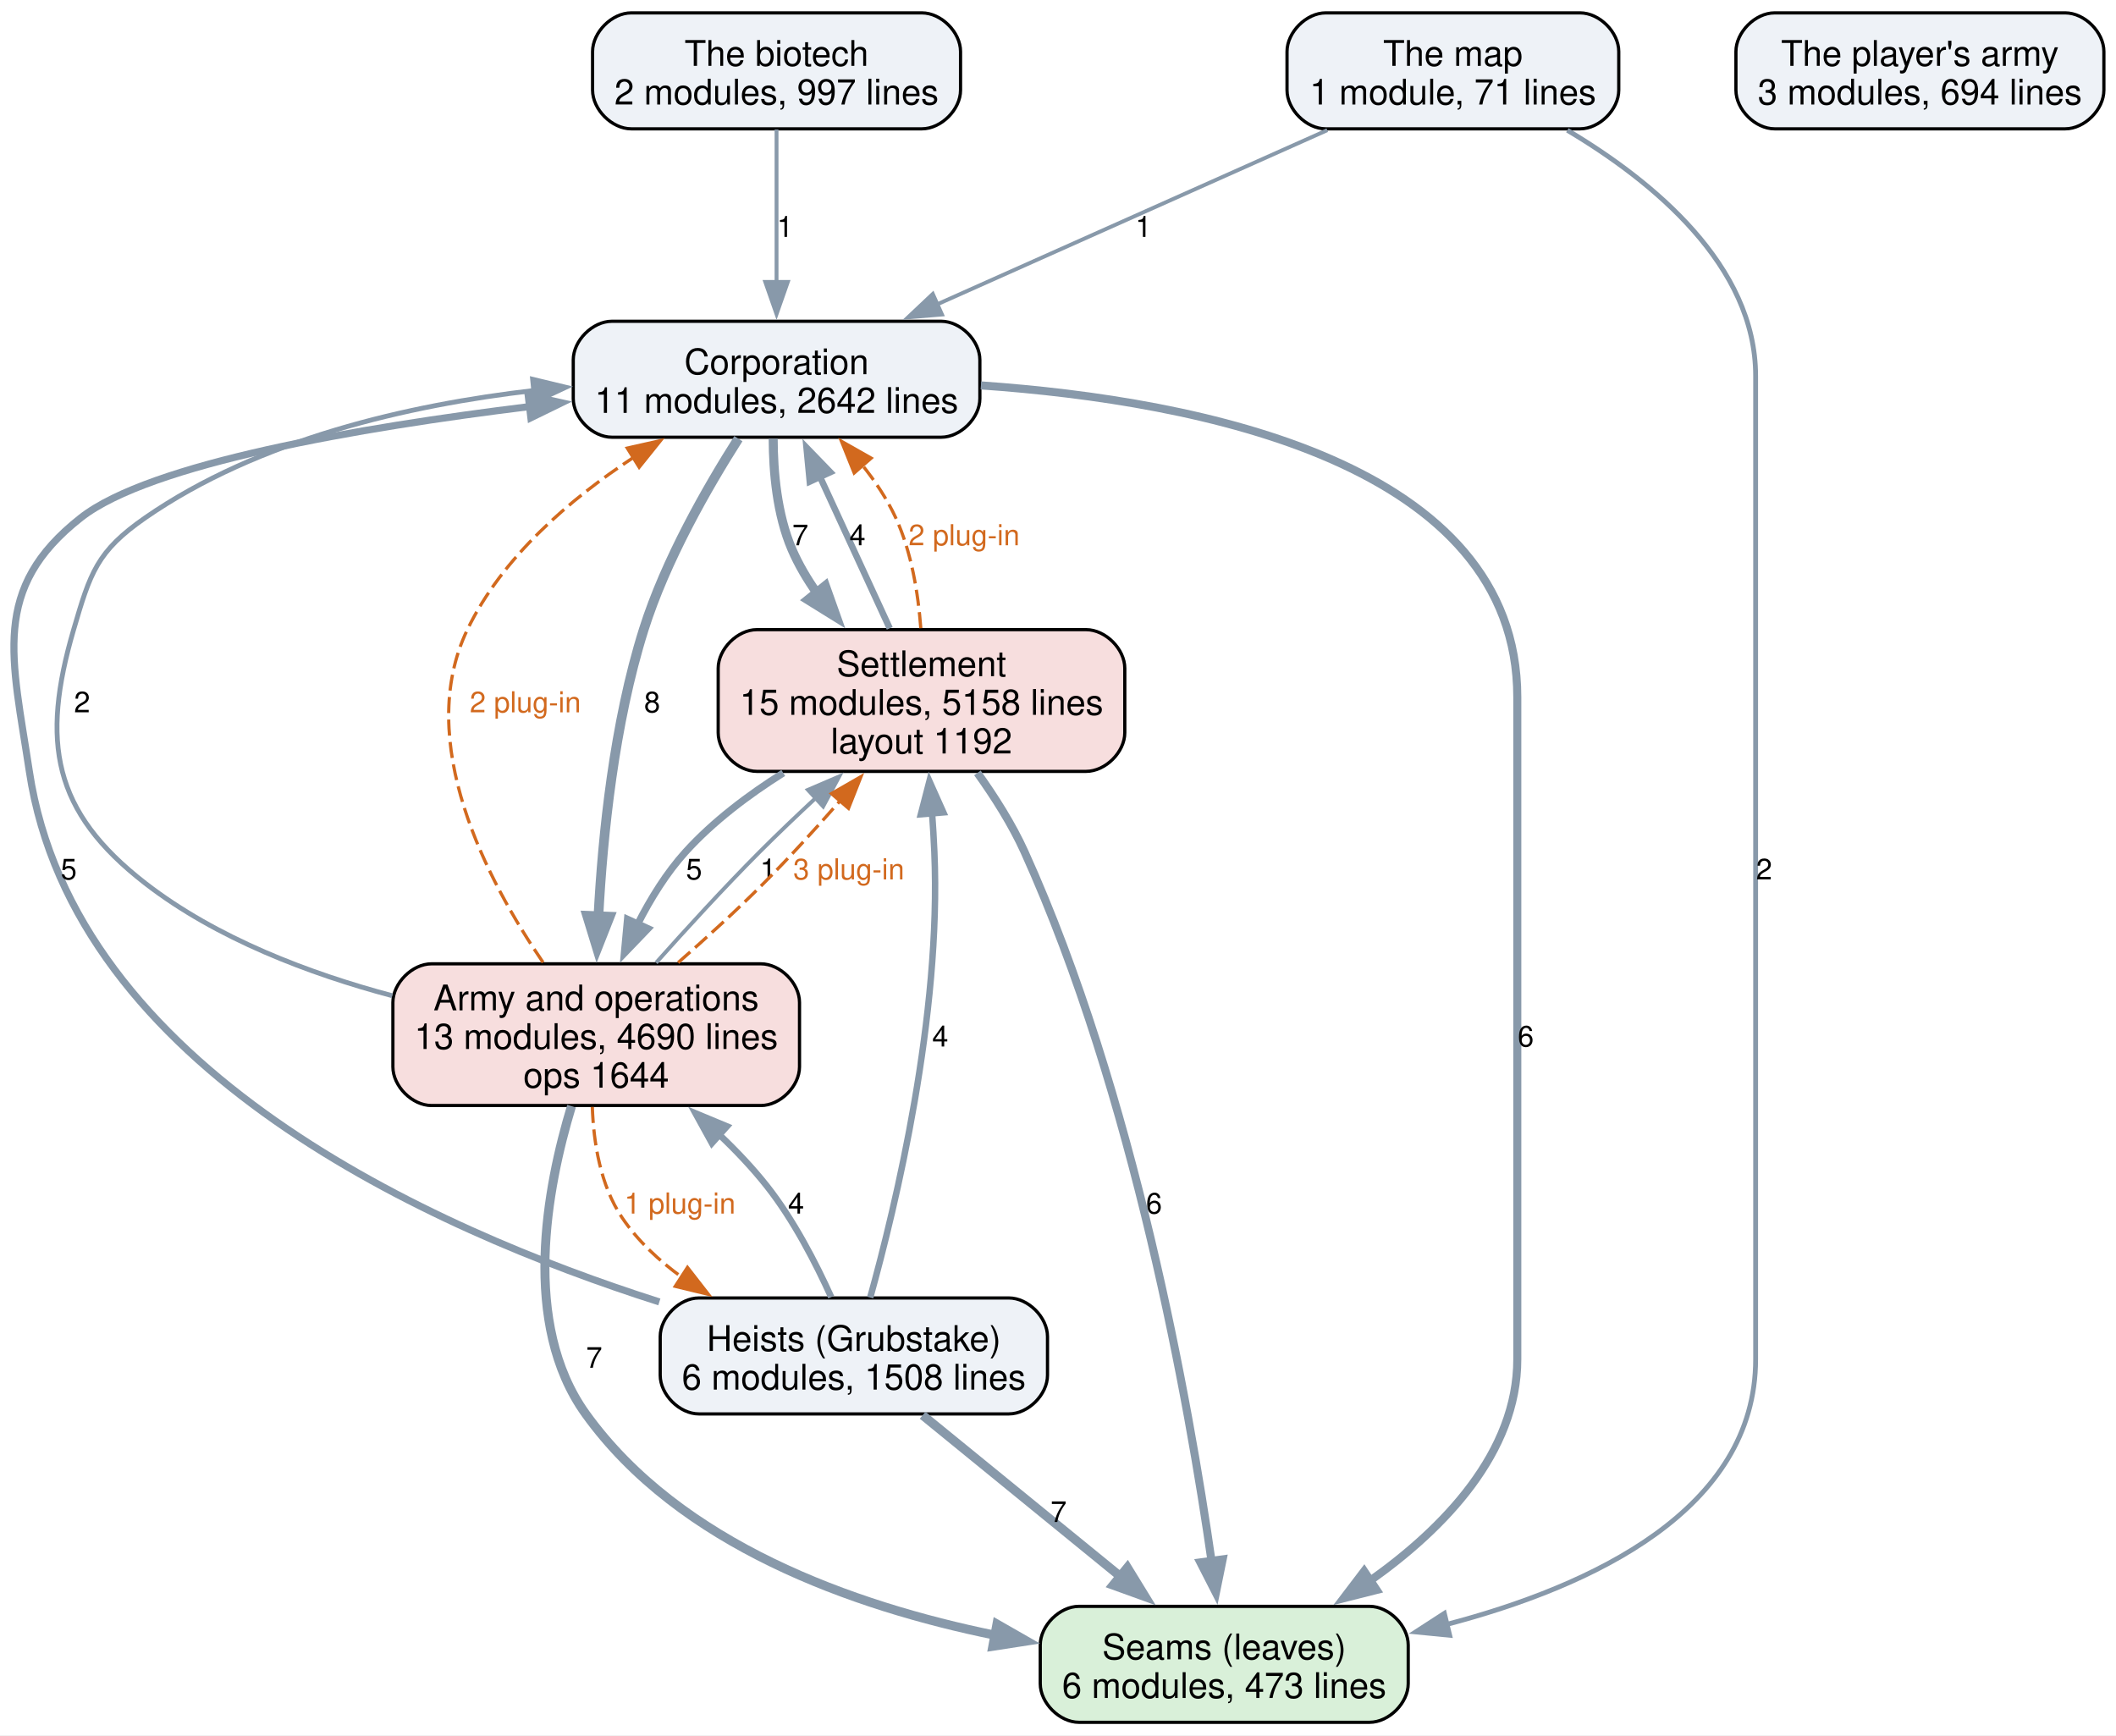
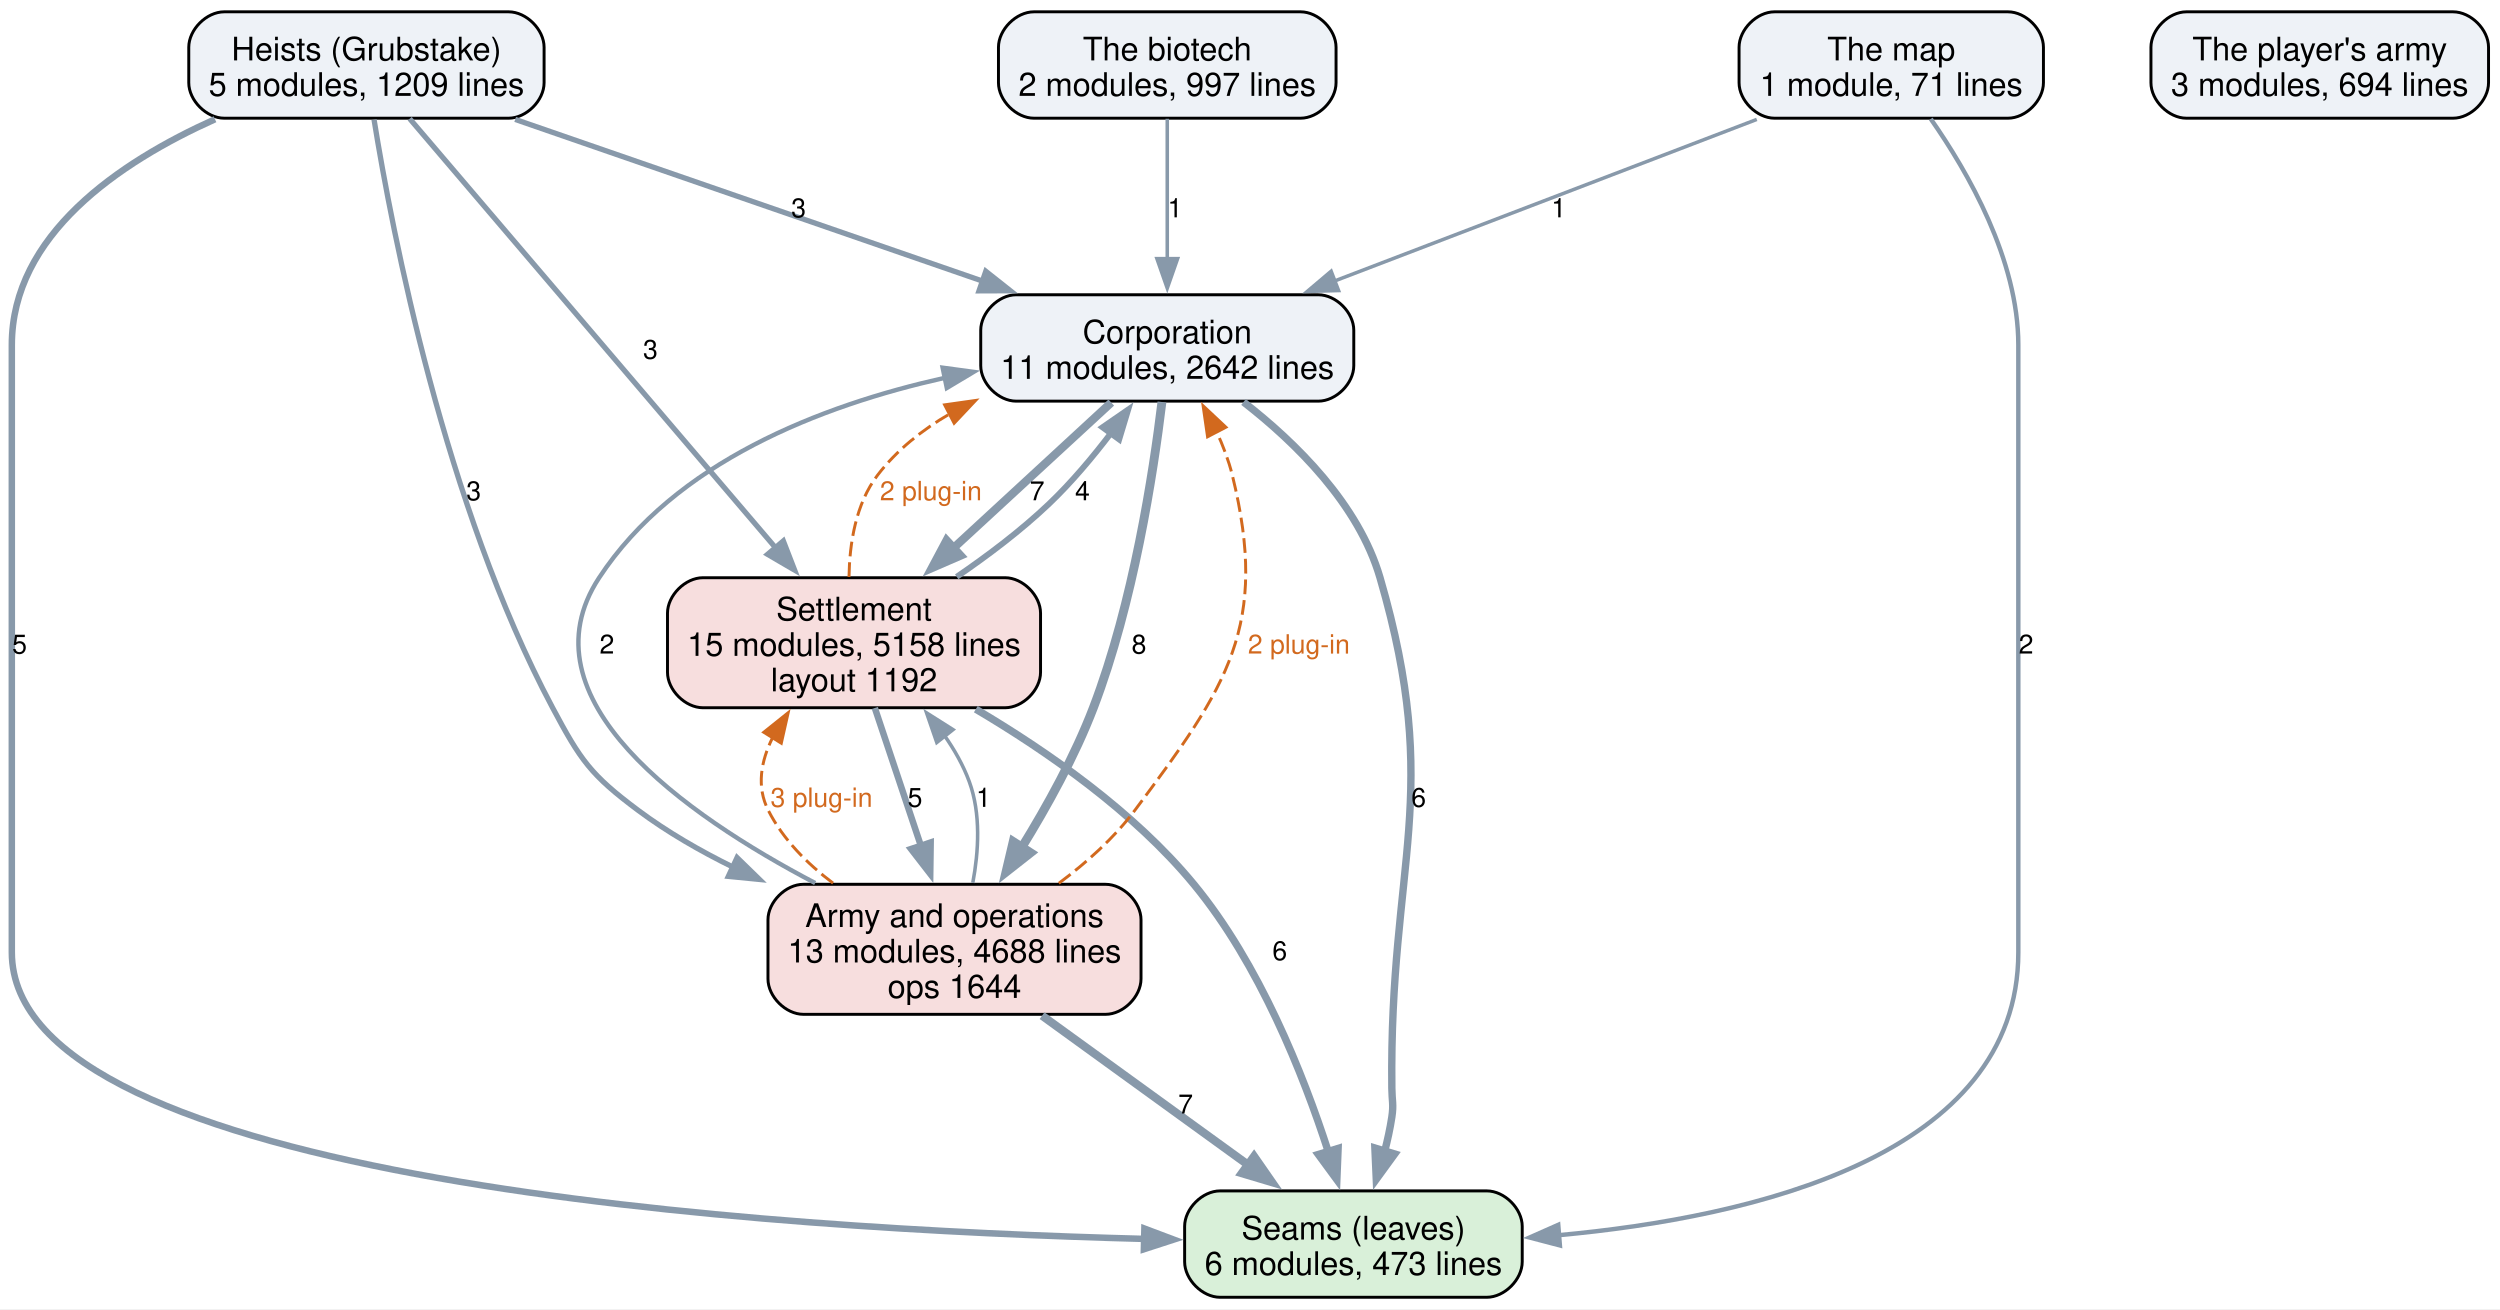
- <svg xmlns="http://www.w3.org/2000/svg" width="657pt" height="539pt" viewBox="0.00 0.00 657.00 539.00">
-   <g id="graph0" class="graph" transform="scale(1 1) rotate(0) translate(4 534.75)">
-     <polygon fill="white" stroke="none" points="-4,4 -4,-534.75 653.24,-534.75 653.24,4 -4,4" />
+ <svg xmlns="http://www.w3.org/2000/svg" width="846pt" height="443pt" viewBox="0.00 0.00 846.00 443.00">
+   <g id="graph0" class="graph" transform="scale(1 1) rotate(0) translate(4 439)">
+     <polygon fill="white" stroke="none" points="-4,4 -4,-439 842.12,-439 842.12,4 -4,4" />
    <g id="node1" class="node">
-       <path fill="#d9f0d9" stroke="black" d="M421.24,-36C421.24,-36 330.99,-36 330.99,-36 324.99,-36 318.99,-30 318.99,-24 318.99,-24 318.99,-12 318.99,-12 318.99,-6 324.99,0 330.99,0 330.99,0 421.24,0 421.24,0 427.24,0 433.24,-6 433.24,-12 433.24,-12 433.24,-24 433.24,-24 433.24,-30 427.24,-36 421.24,-36" />
-       <text xml:space="preserve" text-anchor="middle" x="376.11" y="-19.55" font-family="Helvetica,sans-Serif" font-size="11.00">Seams (leaves)</text>
-       <text xml:space="preserve" text-anchor="middle" x="376.11" y="-7.55" font-family="Helvetica,sans-Serif" font-size="11.00">6 modules, 473 lines</text>
+       <path fill="#d9f0d9" stroke="black" d="M499.12,-36C499.12,-36 408.88,-36 408.88,-36 402.88,-36 396.88,-30 396.88,-24 396.88,-24 396.88,-12 396.88,-12 396.88,-6 402.88,0 408.88,0 408.88,0 499.12,0 499.12,0 505.12,0 511.12,-6 511.12,-12 511.12,-12 511.12,-24 511.12,-24 511.12,-30 505.12,-36 499.12,-36" />
+       <text xml:space="preserve" text-anchor="middle" x="454" y="-19.55" font-family="Helvetica,sans-Serif" font-size="11.00">Seams (leaves)</text>
+       <text xml:space="preserve" text-anchor="middle" x="454" y="-7.55" font-family="Helvetica,sans-Serif" font-size="11.00">6 modules, 473 lines</text>
    </g>
    <g id="node2" class="node">
-       <path fill="#eef2f7" stroke="black" d="M288.24,-435C288.24,-435 185.99,-435 185.99,-435 179.99,-435 173.99,-429 173.99,-423 173.99,-423 173.99,-411 173.99,-411 173.99,-405 179.99,-399 185.99,-399 185.99,-399 288.24,-399 288.24,-399 294.24,-399 300.24,-405 300.24,-411 300.24,-411 300.24,-423 300.24,-423 300.24,-429 294.24,-435 288.24,-435" />
-       <text xml:space="preserve" text-anchor="middle" x="237.11" y="-418.55" font-family="Helvetica,sans-Serif" font-size="11.00">Corporation</text>
-       <text xml:space="preserve" text-anchor="middle" x="237.11" y="-406.55" font-family="Helvetica,sans-Serif" font-size="11.00">11 modules, 2642 lines</text>
+       <path fill="#eef2f7" stroke="black" d="M442.12,-339.25C442.12,-339.25 339.88,-339.25 339.88,-339.25 333.88,-339.25 327.88,-333.25 327.88,-327.25 327.88,-327.25 327.88,-315.25 327.88,-315.25 327.88,-309.25 333.88,-303.25 339.88,-303.25 339.88,-303.25 442.12,-303.25 442.12,-303.25 448.12,-303.25 454.12,-309.25 454.12,-315.25 454.12,-315.25 454.12,-327.25 454.12,-327.25 454.12,-333.25 448.12,-339.25 442.12,-339.25" />
+       <text xml:space="preserve" text-anchor="middle" x="391" y="-322.8" font-family="Helvetica,sans-Serif" font-size="11.00">Corporation</text>
+       <text xml:space="preserve" text-anchor="middle" x="391" y="-310.8" font-family="Helvetica,sans-Serif" font-size="11.00">11 modules, 2642 lines</text>
    </g>
    <g id="edge5" class="edge">
-       <path fill="none" stroke="#8899aa" stroke-width="2.5" d="M300.57,-415.09C368.65,-410.34 467.11,-390.92 467.11,-318.25 467.11,-318.25 467.11,-318.25 467.11,-112.75 467.11,-83.64 444.25,-60.16 421.44,-43.98" />
-       <polygon fill="#8899aa" stroke="#8899aa" stroke-width="2.5" points="423.43,-41.09 413.15,-38.5 419.56,-46.93 423.43,-41.09" />
-       <text xml:space="preserve" text-anchor="middle" x="469.74" y="-209.82" font-family="Helvetica,sans-Serif" font-size="9.00">6</text>
+       <path fill="none" stroke="#8899aa" stroke-width="2.5" d="M416.8,-302.96C434.39,-289.3 455.75,-268.41 463,-243.5 484.47,-169.76 466.11,-147.54 467,-70.75 467.05,-66.42 467.65,-65.28 467,-61 466.41,-57.11 465.53,-53.08 464.5,-49.13" />
+       <polygon fill="#8899aa" stroke="#8899aa" stroke-width="2.5" points="467.97,-48.49 461.73,-39.92 461.26,-50.51 467.97,-48.49" />
+       <text xml:space="preserve" text-anchor="middle" x="476.07" y="-165.95" font-family="Helvetica,sans-Serif" font-size="9.00">6</text>
    </g>
    <g id="node3" class="node">
-       <path fill="#f7dede" stroke="black" d="M333.24,-339.25C333.24,-339.25 230.99,-339.25 230.99,-339.25 224.99,-339.25 218.99,-333.25 218.99,-327.25 218.99,-327.25 218.99,-307.25 218.99,-307.25 218.99,-301.25 224.99,-295.25 230.99,-295.25 230.99,-295.25 333.24,-295.25 333.24,-295.25 339.24,-295.25 345.24,-301.25 345.24,-307.25 345.24,-307.25 345.24,-327.25 345.24,-327.25 345.24,-333.25 339.24,-339.25 333.24,-339.25" />
-       <text xml:space="preserve" text-anchor="middle" x="282.11" y="-324.8" font-family="Helvetica,sans-Serif" font-size="11.00">Settlement</text>
-       <text xml:space="preserve" text-anchor="middle" x="282.11" y="-312.8" font-family="Helvetica,sans-Serif" font-size="11.00">15 modules, 5158 lines</text>
-       <text xml:space="preserve" text-anchor="middle" x="282.11" y="-300.8" font-family="Helvetica,sans-Serif" font-size="11.00">layout 1192</text>
+       <path fill="#f7dede" stroke="black" d="M336.12,-243.5C336.12,-243.5 233.88,-243.5 233.88,-243.5 227.88,-243.5 221.88,-237.5 221.88,-231.5 221.88,-231.5 221.88,-211.5 221.88,-211.5 221.88,-205.5 227.88,-199.5 233.88,-199.5 233.88,-199.5 336.12,-199.5 336.12,-199.5 342.12,-199.5 348.12,-205.5 348.12,-211.5 348.12,-211.5 348.12,-231.5 348.12,-231.5 348.12,-237.5 342.12,-243.5 336.12,-243.5" />
+       <text xml:space="preserve" text-anchor="middle" x="285" y="-229.05" font-family="Helvetica,sans-Serif" font-size="11.00">Settlement</text>
+       <text xml:space="preserve" text-anchor="middle" x="285" y="-217.05" font-family="Helvetica,sans-Serif" font-size="11.00">15 modules, 5158 lines</text>
+       <text xml:space="preserve" text-anchor="middle" x="285" y="-205.05" font-family="Helvetica,sans-Serif" font-size="11.00">layout 1192</text>
    </g>
    <g id="edge6" class="edge">
-       <path fill="none" stroke="#8899aa" stroke-width="2.8" d="M236.07,-398.57C236.09,-388.21 237.24,-375.03 241.86,-364.25 243.91,-359.48 246.64,-354.86 249.72,-350.5" />
-       <polygon fill="#8899aa" stroke="#8899aa" stroke-width="2.8" points="252.25,-352.93 255.8,-342.95 246.8,-348.54 252.25,-352.93" />
-       <text xml:space="preserve" text-anchor="middle" x="244.49" y="-365.45" font-family="Helvetica,sans-Serif" font-size="9.00">7</text>
+       <path fill="none" stroke="#8899aa" stroke-width="2.8" d="M372.05,-302.77C357.25,-289.13 336.32,-269.83 318.69,-253.57" />
+       <polygon fill="#8899aa" stroke="#8899aa" stroke-width="2.8" points="321.06,-251 311.34,-246.79 316.32,-256.14 321.06,-251" />
+       <text xml:space="preserve" text-anchor="middle" x="346.97" y="-269.7" font-family="Helvetica,sans-Serif" font-size="9.00">7</text>
    </g>
    <g id="node4" class="node">
-       <path fill="#f7dede" stroke="black" d="M232.24,-235.5C232.24,-235.5 129.99,-235.5 129.99,-235.5 123.99,-235.5 117.99,-229.5 117.99,-223.5 117.99,-223.5 117.99,-203.5 117.99,-203.5 117.99,-197.5 123.99,-191.5 129.99,-191.5 129.99,-191.5 232.24,-191.5 232.24,-191.5 238.24,-191.5 244.24,-197.5 244.24,-203.5 244.24,-203.5 244.24,-223.5 244.24,-223.5 244.24,-229.5 238.24,-235.5 232.24,-235.5" />
-       <text xml:space="preserve" text-anchor="middle" x="181.11" y="-221.05" font-family="Helvetica,sans-Serif" font-size="11.00">Army and operations</text>
-       <text xml:space="preserve" text-anchor="middle" x="181.11" y="-209.05" font-family="Helvetica,sans-Serif" font-size="11.00">13 modules, 4690 lines</text>
-       <text xml:space="preserve" text-anchor="middle" x="181.11" y="-197.05" font-family="Helvetica,sans-Serif" font-size="11.00">ops 1644</text>
+       <path fill="#f7dede" stroke="black" d="M370.12,-139.75C370.12,-139.75 267.88,-139.75 267.88,-139.75 261.88,-139.75 255.88,-133.75 255.88,-127.75 255.88,-127.75 255.88,-107.75 255.88,-107.75 255.88,-101.75 261.88,-95.75 267.88,-95.75 267.88,-95.75 370.12,-95.75 370.12,-95.75 376.12,-95.75 382.12,-101.75 382.12,-107.75 382.12,-107.75 382.12,-127.75 382.12,-127.75 382.12,-133.75 376.12,-139.75 370.12,-139.75" />
+       <text xml:space="preserve" text-anchor="middle" x="319" y="-125.3" font-family="Helvetica,sans-Serif" font-size="11.00">Army and operations</text>
+       <text xml:space="preserve" text-anchor="middle" x="319" y="-113.3" font-family="Helvetica,sans-Serif" font-size="11.00">13 modules, 4688 lines</text>
+       <text xml:space="preserve" text-anchor="middle" x="319" y="-101.3" font-family="Helvetica,sans-Serif" font-size="11.00">ops 1644</text>
    </g>
    <g id="edge4" class="edge">
-       <path fill="none" stroke="#8899aa" stroke-width="3" d="M225.26,-398.55C215.68,-383.52 202.69,-360.89 195.86,-339.25 186.69,-310.14 183.13,-275.57 181.8,-250.22" />
-       <polygon fill="#8899aa" stroke="#8899aa" stroke-width="3" points="185.3,-250.14 181.41,-240.29 178.31,-250.42 185.3,-250.14" />
-       <text xml:space="preserve" text-anchor="middle" x="198.49" y="-313.57" font-family="Helvetica,sans-Serif" font-size="9.00">8</text>
+       <path fill="none" stroke="#8899aa" stroke-width="3" d="M389.2,-302.96C386.31,-279.06 379.55,-234.89 366,-199.5 359.74,-183.15 350.4,-166.23 341.69,-152.12" />
+       <polygon fill="#8899aa" stroke="#8899aa" stroke-width="3" points="344.76,-150.43 336.43,-143.89 338.87,-154.2 344.76,-150.43" />
+       <text xml:space="preserve" text-anchor="middle" x="381.44" y="-217.82" font-family="Helvetica,sans-Serif" font-size="9.00">8</text>
    </g>
    <g id="edge13" class="edge">
-       <path fill="none" stroke="#8899aa" stroke-width="2.5" d="M299.48,-294.78C304.8,-287.35 310.26,-278.76 314.11,-270.25 348.1,-195.13 365.22,-98.6 372.19,-49.95" />
-       <polygon fill="#8899aa" stroke="#8899aa" stroke-width="2.5" points="375.63,-50.6 373.52,-40.22 368.7,-49.65 375.63,-50.6" />
-       <text xml:space="preserve" text-anchor="middle" x="354.31" y="-157.95" font-family="Helvetica,sans-Serif" font-size="9.00">6</text>
+       <path fill="none" stroke="#8899aa" stroke-width="2.5" d="M326.21,-199.02C350.26,-184.82 379.75,-164.31 400,-139.75 422.19,-112.84 437.06,-75.36 445.48,-49.32" />
+       <polygon fill="#8899aa" stroke="#8899aa" stroke-width="2.5" points="448.82,-50.38 448.39,-39.79 442.12,-48.33 448.82,-50.38" />
+       <text xml:space="preserve" text-anchor="middle" x="429.07" y="-114.08" font-family="Helvetica,sans-Serif" font-size="9.00">6</text>
    </g>
    <g id="edge12" class="edge">
-       <path fill="none" stroke="#8899aa" stroke-width="2" d="M272.25,-339.67C265.84,-353.6 257.4,-371.93 250.4,-387.14" />
-       <polygon fill="#8899aa" stroke="#8899aa" stroke-width="2" points="247.43,-385.23 246.42,-395.77 253.79,-388.15 247.43,-385.23" />
-       <text xml:space="preserve" text-anchor="middle" x="262.24" y="-365.45" font-family="Helvetica,sans-Serif" font-size="9.00">4</text>
+       <path fill="none" stroke="#8899aa" stroke-width="2" d="M319.75,-243.81C330.31,-251.03 341.59,-259.54 351,-268.5 358.55,-275.69 365.83,-284.37 372.06,-292.56" />
+       <polygon fill="#8899aa" stroke="#8899aa" stroke-width="2" points="369.07,-294.4 377.79,-300.42 374.73,-290.28 369.07,-294.4" />
+       <text xml:space="preserve" text-anchor="middle" x="362.3" y="-269.7" font-family="Helvetica,sans-Serif" font-size="9.00">4</text>
    </g>
-     <g id="edge20" class="edge">
-       <path fill="none" stroke="#d2691e" stroke-dasharray="5,2" d="M281.9,-339.71C281.09,-350.43 279.03,-363.35 274.11,-374 271.47,-379.74 267.78,-385.27 263.75,-390.33" />
-       <polygon fill="#d2691e" stroke="#d2691e" points="261.22,-387.9 257.27,-397.73 266.49,-392.51 261.22,-387.9" />
-       <text xml:space="preserve" text-anchor="middle" x="295.36" y="-365.45" font-family="Helvetica,sans-Serif" font-size="9.00" fill="#d2691e">2 plug-in</text>
+     <g id="edge19" class="edge">
+       <path fill="none" stroke="#d2691e" stroke-dasharray="5,2" d="M283.3,-243.74C283.48,-255.03 285.56,-268.55 293,-278.25 299.52,-286.75 308.1,-293.56 317.48,-299" />
+       <polygon fill="#d2691e" stroke="#d2691e" points="315.66,-302 326.15,-303.49 318.88,-295.78 315.66,-302" />
+       <text xml:space="preserve" text-anchor="middle" x="311" y="-269.7" font-family="Helvetica,sans-Serif" font-size="9.00" fill="#d2691e">2 plug-in</text>
    </g>
    <g id="edge11" class="edge">
-       <path fill="none" stroke="#8899aa" stroke-width="2.2" d="M239.2,-294.76C228.39,-287.96 217.43,-279.71 208.86,-270.25 202.96,-263.73 198,-255.72 193.99,-247.83" />
-       <polygon fill="#8899aa" stroke="#8899aa" stroke-width="2.2" points="197.19,-246.42 189.85,-238.78 190.83,-249.33 197.19,-246.42" />
-       <text xml:space="preserve" text-anchor="middle" x="211.49" y="-261.7" font-family="Helvetica,sans-Serif" font-size="9.00">5</text>
+       <path fill="none" stroke="#8899aa" stroke-width="2.2" d="M292.04,-199.42C296.57,-185.87 302.56,-167.96 307.74,-152.46" />
+       <polygon fill="#8899aa" stroke="#8899aa" stroke-width="2.2" points="310.94,-153.91 310.79,-143.31 304.3,-151.69 310.94,-153.91" />
+       <text xml:space="preserve" text-anchor="middle" x="305.64" y="-165.95" font-family="Helvetica,sans-Serif" font-size="9.00">5</text>
    </g>
    <g id="edge2" class="edge">
-       <path fill="none" stroke="#8899aa" stroke-width="2.8" d="M173.45,-191.3C165.78,-166.04 157.74,-123.74 177.86,-95.75 207.02,-55.19 260.76,-36.06 304.95,-27.04" />
-       <polygon fill="#8899aa" stroke="#8899aa" stroke-width="2.8" points="305.55,-30.49 314.75,-25.23 304.27,-23.61 305.55,-30.49" />
-       <text xml:space="preserve" text-anchor="middle" x="180.49" y="-110.08" font-family="Helvetica,sans-Serif" font-size="9.00">7</text>
+       <path fill="none" stroke="#8899aa" stroke-width="2.8" d="M348.63,-95.3C369.19,-80.41 396.69,-60.5 418.44,-44.75" />
+       <polygon fill="#8899aa" stroke="#8899aa" stroke-width="2.8" points="420.37,-47.67 426.41,-38.97 416.26,-42 420.37,-47.67" />
+       <text xml:space="preserve" text-anchor="middle" x="397.21" y="-62.2" font-family="Helvetica,sans-Serif" font-size="9.00">7</text>
    </g>
    <g id="edge1" class="edge">
-       <path fill="none" stroke="#8899aa" stroke-width="1.5" d="M117.8,-225.59C92.07,-232.44 63.26,-243.34 41.11,-260.5 12.37,-282.78 8.65,-304.34 18.86,-339.25 24.02,-356.85 26.04,-363.55 41.11,-374 76.29,-398.38 122.9,-409.03 161.84,-413.52" />
-       <polygon fill="#8899aa" stroke="#8899aa" stroke-width="1.5" points="161.37,-416.99 171.67,-414.51 162.07,-410.02 161.37,-416.99" />
-       <text xml:space="preserve" text-anchor="middle" x="21.49" y="-313.57" font-family="Helvetica,sans-Serif" font-size="9.00">2</text>
+       <path fill="none" stroke="#8899aa" stroke-width="1.5" d="M271.86,-140.17C227.6,-163.39 171.92,-202.64 198.75,-243.5 224.39,-282.54 273.55,-301.73 315.74,-311.15" />
+       <polygon fill="#8899aa" stroke="#8899aa" stroke-width="1.5" points="314.99,-314.57 325.49,-313.15 316.4,-307.71 314.99,-314.57" />
+       <text xml:space="preserve" text-anchor="middle" x="201.38" y="-217.82" font-family="Helvetica,sans-Serif" font-size="9.00">2</text>
    </g>
    <g id="edge17" class="edge">
-       <path fill="none" stroke="#d2691e" stroke-dasharray="5,2" d="M164.62,-235.93C147.22,-261.34 124.46,-304.61 141.11,-339.25 151.95,-361.79 172.99,-379.78 192.61,-392.66" />
-       <polygon fill="#d2691e" stroke="#d2691e" points="190.76,-395.63 201.09,-397.94 194.46,-389.68 190.76,-395.63" />
-       <text xml:space="preserve" text-anchor="middle" x="159.11" y="-313.57" font-family="Helvetica,sans-Serif" font-size="9.00" fill="#d2691e">2 plug-in</text>
+       <path fill="none" stroke="#d2691e" stroke-dasharray="5,2" d="M354.31,-140.1C363.63,-147.04 373.02,-155.4 380,-164.75 411.43,-206.85 425.55,-227.24 413,-278.25 411.77,-283.24 409.83,-288.3 407.61,-293.09" />
+       <polygon fill="#d2691e" stroke="#d2691e" points="404.64,-291.2 403.13,-301.68 410.85,-294.43 404.64,-291.2" />
+       <text xml:space="preserve" text-anchor="middle" x="435.53" y="-217.82" font-family="Helvetica,sans-Serif" font-size="9.00" fill="#d2691e">2 plug-in</text>
    </g>
    <g id="edge3" class="edge">
-       <path fill="none" stroke="#8899aa" stroke-width="1.2" d="M199.71,-235.83C209.13,-246.4 220.87,-259.22 231.86,-270.25 237.42,-275.82 243.48,-281.6 249.41,-287.11" />
-       <polygon fill="#8899aa" stroke="#8899aa" stroke-width="1.2" points="246.85,-289.51 256.59,-293.69 251.58,-284.36 246.85,-289.51" />
-       <text xml:space="preserve" text-anchor="middle" x="234.49" y="-261.7" font-family="Helvetica,sans-Serif" font-size="9.00">1</text>
+       <path fill="none" stroke="#8899aa" stroke-width="1.2" d="M325.19,-140.23C327.18,-150.83 327.98,-163.64 324,-174.5 321.98,-180.01 318.97,-185.31 315.51,-190.24" />
+       <polygon fill="#8899aa" stroke="#8899aa" stroke-width="1.2" points="313.01,-187.75 309.55,-197.76 318.5,-192.09 313.01,-187.75" />
+       <text xml:space="preserve" text-anchor="middle" x="328.81" y="-165.95" font-family="Helvetica,sans-Serif" font-size="9.00">1</text>
    </g>
-     <g id="edge19" class="edge">
-       <path fill="none" stroke="#d2691e" stroke-dasharray="5,2" d="M206.56,-235.88C215.2,-243.43 224.77,-252.13 233.11,-260.5 241.15,-268.56 249.47,-277.69 256.93,-286.2" />
-       <polygon fill="#d2691e" stroke="#d2691e" points="254.16,-288.35 263.34,-293.63 259.45,-283.77 254.16,-288.35" />
-       <text xml:space="preserve" text-anchor="middle" x="259.55" y="-261.7" font-family="Helvetica,sans-Serif" font-size="9.00" fill="#d2691e">3 plug-in</text>
+     <g id="edge18" class="edge">
+       <path fill="none" stroke="#d2691e" stroke-dasharray="5,2" d="M277.9,-140.14C269.1,-146.77 260.97,-154.97 256,-164.75 251.93,-172.75 253.48,-181.37 257.44,-189.38" />
+       <polygon fill="#d2691e" stroke="#d2691e" points="254.45,-191.2 262.72,-197.82 260.39,-187.49 254.45,-191.2" />
+       <text xml:space="preserve" text-anchor="middle" x="274" y="-165.95" font-family="Helvetica,sans-Serif" font-size="9.00" fill="#d2691e">3 plug-in</text>
    </g>
    <g id="node5" class="node">
-       <path fill="#eef2f7" stroke="black" d="M309.24,-131.75C309.24,-131.75 212.99,-131.75 212.99,-131.75 206.99,-131.75 200.99,-125.75 200.99,-119.75 200.99,-119.75 200.99,-107.75 200.99,-107.75 200.99,-101.75 206.99,-95.75 212.99,-95.75 212.99,-95.75 309.24,-95.75 309.24,-95.75 315.24,-95.75 321.24,-101.75 321.24,-107.75 321.24,-107.75 321.24,-119.75 321.24,-119.75 321.24,-125.75 315.24,-131.75 309.24,-131.75" />
-       <text xml:space="preserve" text-anchor="middle" x="261.11" y="-115.3" font-family="Helvetica,sans-Serif" font-size="11.00">Heists (Grubstake)</text>
-       <text xml:space="preserve" text-anchor="middle" x="261.11" y="-103.3" font-family="Helvetica,sans-Serif" font-size="11.00">6 modules, 1508 lines</text>
-     </g>
-     <g id="edge18" class="edge">
-       <path fill="none" stroke="#d2691e" stroke-dasharray="5,2" d="M179.91,-191.07C180.29,-179.99 182.4,-166.73 189.11,-156.75 194,-149.49 200.6,-143.32 207.82,-138.12" />
-       <polygon fill="#d2691e" stroke="#d2691e" points="209.45,-141.24 215.95,-132.88 205.65,-135.36 209.45,-141.24" />
-       <text xml:space="preserve" text-anchor="middle" x="207.11" y="-157.95" font-family="Helvetica,sans-Serif" font-size="9.00" fill="#d2691e">1 plug-in</text>
+       <path fill="#eef2f7" stroke="black" d="M168.12,-435C168.12,-435 71.88,-435 71.88,-435 65.88,-435 59.88,-429 59.88,-423 59.88,-423 59.88,-411 59.88,-411 59.88,-405 65.88,-399 71.88,-399 71.88,-399 168.12,-399 168.12,-399 174.12,-399 180.12,-405 180.12,-411 180.12,-411 180.12,-423 180.12,-423 180.12,-429 174.12,-435 168.12,-435" />
+       <text xml:space="preserve" text-anchor="middle" x="120" y="-418.55" font-family="Helvetica,sans-Serif" font-size="11.00">Heists (Grubstake)</text>
+       <text xml:space="preserve" text-anchor="middle" x="120" y="-406.55" font-family="Helvetica,sans-Serif" font-size="11.00">5 modules, 1209 lines</text>
    </g>
    <g id="edge9" class="edge">
-       <path fill="none" stroke="#8899aa" stroke-width="2.8" d="M282.47,-95.34C299.74,-81.26 324.32,-61.22 343.96,-45.21" />
-       <polygon fill="#8899aa" stroke="#8899aa" stroke-width="2.8" points="346.04,-48.03 351.58,-39 341.62,-42.6 346.04,-48.03" />
-       <text xml:space="preserve" text-anchor="middle" x="324.69" y="-62.2" font-family="Helvetica,sans-Serif" font-size="9.00">7</text>
+       <path fill="none" stroke="#8899aa" stroke-width="2.2" d="M68.76,-398.65C36.15,-384.01 0,-359.39 0,-322.25 0,-322.25 0,-322.25 0,-116.75 0,-39.27 255.9,-23.03 383.46,-19.75" />
+       <polygon fill="#8899aa" stroke="#8899aa" stroke-width="2.2" points="383.26,-23.26 393.17,-19.53 383.09,-16.26 383.26,-23.26" />
+       <text xml:space="preserve" text-anchor="middle" x="2.62" y="-217.82" font-family="Helvetica,sans-Serif" font-size="9.00">5</text>
    </g>
    <g id="edge8" class="edge">
-       <path fill="none" stroke="#8899aa" stroke-width="2.2" d="M200.72,-130.52C129.53,-153.22 19.07,-202.9 5.11,-295.25 -0.22,-330.56 -6.98,-351.94 21.11,-374 42.58,-390.86 107.38,-401.98 160.45,-408.52" />
-       <polygon fill="#8899aa" stroke="#8899aa" stroke-width="2.2" points="160,-411.99 170.35,-409.69 160.83,-405.04 160,-411.99" />
-       <text xml:space="preserve" text-anchor="middle" x="17.35" y="-261.7" font-family="Helvetica,sans-Serif" font-size="9.00">5</text>
+       <path fill="none" stroke="#8899aa" stroke-width="1.8" d="M170.34,-398.59C215.07,-383.11 280.63,-360.43 328.66,-343.82" />
+       <polygon fill="#8899aa" stroke="#8899aa" stroke-width="1.8" points="329.59,-347.2 337.9,-340.62 327.3,-340.58 329.59,-347.2" />
+       <text xml:space="preserve" text-anchor="middle" x="266.25" y="-365.45" font-family="Helvetica,sans-Serif" font-size="9.00">3</text>
    </g>
    <g id="edge10" class="edge">
-       <path fill="none" stroke="#8899aa" stroke-width="2" d="M266.19,-131.87C274.12,-160.38 288.32,-219.44 286.11,-270.25 285.94,-274.21 285.69,-278.35 285.39,-282.46" />
-       <polygon fill="#8899aa" stroke="#8899aa" stroke-width="2" points="281.92,-281.93 284.58,-292.19 288.9,-282.51 281.92,-281.93" />
-       <text xml:space="preserve" text-anchor="middle" x="287.94" y="-209.82" font-family="Helvetica,sans-Serif" font-size="9.00">4</text>
+       <path fill="none" stroke="#8899aa" stroke-width="1.8" d="M134.64,-398.83C162.48,-366.19 223.37,-294.77 258.53,-253.54" />
+       <polygon fill="#8899aa" stroke="#8899aa" stroke-width="1.8" points="261.08,-255.95 264.9,-246.07 255.75,-251.41 261.08,-255.95" />
+       <text xml:space="preserve" text-anchor="middle" x="216.1" y="-317.57" font-family="Helvetica,sans-Serif" font-size="9.00">3</text>
    </g>
    <g id="edge7" class="edge">
-       <path fill="none" stroke="#8899aa" stroke-width="2" d="M254.08,-132.02C249.32,-142.57 242.4,-156 234.11,-166.5 229.72,-172.06 224.6,-177.46 219.29,-182.5" />
-       <polygon fill="#8899aa" stroke="#8899aa" stroke-width="2" points="217.04,-179.82 211.93,-189.1 221.71,-185.03 217.04,-179.82" />
-       <text xml:space="preserve" text-anchor="middle" x="243.17" y="-157.95" font-family="Helvetica,sans-Serif" font-size="9.00">4</text>
+       <path fill="none" stroke="#8899aa" stroke-width="1.8" d="M122.58,-398.52C128.72,-360.48 146.48,-268.09 183,-199.5 192.45,-181.74 195.87,-176.77 212,-164.75 221.79,-157.45 232.91,-151.04 244.19,-145.5" />
+       <polygon fill="#8899aa" stroke="#8899aa" stroke-width="1.8" points="245.42,-148.79 253.01,-141.4 242.47,-142.44 245.42,-148.79" />
+       <text xml:space="preserve" text-anchor="middle" x="156.29" y="-269.7" font-family="Helvetica,sans-Serif" font-size="9.00">3</text>
    </g>
    <g id="node6" class="node">
-       <path fill="#eef2f7" stroke="black" d="M282.24,-530.75C282.24,-530.75 191.99,-530.75 191.99,-530.75 185.99,-530.75 179.99,-524.75 179.99,-518.75 179.99,-518.75 179.99,-506.75 179.99,-506.75 179.99,-500.75 185.99,-494.75 191.99,-494.75 191.99,-494.75 282.24,-494.75 282.24,-494.75 288.24,-494.75 294.24,-500.75 294.24,-506.75 294.24,-506.75 294.24,-518.75 294.24,-518.75 294.24,-524.75 288.24,-530.75 282.24,-530.75" />
-       <text xml:space="preserve" text-anchor="middle" x="237.11" y="-514.3" font-family="Helvetica,sans-Serif" font-size="11.00">The biotech</text>
-       <text xml:space="preserve" text-anchor="middle" x="237.11" y="-502.3" font-family="Helvetica,sans-Serif" font-size="11.00">2 modules, 997 lines</text>
+       <path fill="#eef2f7" stroke="black" d="M436.12,-435C436.12,-435 345.88,-435 345.88,-435 339.88,-435 333.88,-429 333.88,-423 333.88,-423 333.88,-411 333.88,-411 333.88,-405 339.88,-399 345.88,-399 345.88,-399 436.12,-399 436.12,-399 442.12,-399 448.12,-405 448.12,-411 448.12,-411 448.12,-423 448.12,-423 448.12,-429 442.12,-435 436.12,-435" />
+       <text xml:space="preserve" text-anchor="middle" x="391" y="-418.55" font-family="Helvetica,sans-Serif" font-size="11.00">The biotech</text>
+       <text xml:space="preserve" text-anchor="middle" x="391" y="-406.55" font-family="Helvetica,sans-Serif" font-size="11.00">2 modules, 997 lines</text>
    </g>
    <g id="edge14" class="edge">
-       <path fill="none" stroke="#8899aa" stroke-width="1.2" d="M237.11,-494.55C237.11,-481.29 237.11,-462.64 237.11,-447.07" />
-       <polygon fill="#8899aa" stroke="#8899aa" stroke-width="1.2" points="240.61,-447.22 237.11,-437.22 233.61,-447.22 240.61,-447.22" />
-       <text xml:space="preserve" text-anchor="middle" x="239.74" y="-461.2" font-family="Helvetica,sans-Serif" font-size="9.00">1</text>
+       <path fill="none" stroke="#8899aa" stroke-width="1.2" d="M391,-398.8C391,-385.54 391,-366.89 391,-351.32" />
+       <polygon fill="#8899aa" stroke="#8899aa" stroke-width="1.2" points="394.5,-351.47 391,-341.47 387.5,-351.47 394.5,-351.47" />
+       <text xml:space="preserve" text-anchor="middle" x="393.62" y="-365.45" font-family="Helvetica,sans-Serif" font-size="9.00">1</text>
    </g>
    <g id="node7" class="node">
-       <path fill="#eef2f7" stroke="black" d="M486.61,-530.75C486.61,-530.75 407.61,-530.75 407.61,-530.75 401.61,-530.75 395.61,-524.75 395.61,-518.75 395.61,-518.75 395.61,-506.75 395.61,-506.75 395.61,-500.75 401.61,-494.75 407.61,-494.75 407.61,-494.75 486.61,-494.75 486.61,-494.75 492.61,-494.75 498.61,-500.75 498.61,-506.75 498.61,-506.75 498.61,-518.75 498.61,-518.75 498.61,-524.75 492.61,-530.75 486.61,-530.75" />
-       <text xml:space="preserve" text-anchor="middle" x="447.11" y="-514.3" font-family="Helvetica,sans-Serif" font-size="11.00">The map</text>
-       <text xml:space="preserve" text-anchor="middle" x="447.11" y="-502.3" font-family="Helvetica,sans-Serif" font-size="11.00">1 module, 71 lines</text>
+       <path fill="#eef2f7" stroke="black" d="M675.5,-435C675.5,-435 596.5,-435 596.5,-435 590.5,-435 584.5,-429 584.5,-423 584.5,-423 584.5,-411 584.5,-411 584.5,-405 590.5,-399 596.5,-399 596.5,-399 675.5,-399 675.5,-399 681.5,-399 687.5,-405 687.5,-411 687.5,-411 687.5,-423 687.5,-423 687.5,-429 681.5,-435 675.5,-435" />
+       <text xml:space="preserve" text-anchor="middle" x="636" y="-418.55" font-family="Helvetica,sans-Serif" font-size="11.00">The map</text>
+       <text xml:space="preserve" text-anchor="middle" x="636" y="-406.55" font-family="Helvetica,sans-Serif" font-size="11.00">1 module, 71 lines</text>
    </g>
    <g id="edge16" class="edge">
-       <path fill="none" stroke="#8899aa" stroke-width="1.5" d="M482.65,-494.31C509.27,-478.47 541.11,-452.34 541.11,-418 541.11,-418 541.11,-418 541.11,-112.75 541.11,-65.92 490.25,-42.19 445.01,-30.35" />
-       <polygon fill="#8899aa" stroke="#8899aa" stroke-width="1.5" points="446.11,-27.02 435.57,-28.06 444.46,-33.82 446.11,-27.02" />
-       <text xml:space="preserve" text-anchor="middle" x="543.74" y="-261.7" font-family="Helvetica,sans-Serif" font-size="9.00">2</text>
+       <path fill="none" stroke="#8899aa" stroke-width="1.5" d="M649.37,-398.76C661.99,-380.73 679,-351.08 679,-322.25 679,-322.25 679,-322.25 679,-116.75 679,-47.99 589.51,-27.08 523.4,-21.01" />
+       <polygon fill="#8899aa" stroke="#8899aa" stroke-width="1.5" points="523.87,-17.54 513.62,-20.23 523.31,-24.52 523.87,-17.54" />
+       <text xml:space="preserve" text-anchor="middle" x="681.62" y="-217.82" font-family="Helvetica,sans-Serif" font-size="9.00">2</text>
    </g>
    <g id="edge15" class="edge">
-       <path fill="none" stroke="#8899aa" stroke-width="1.2" d="M408.11,-494.34C373.88,-479.06 323.93,-456.76 286.85,-440.2" />
-       <polygon fill="#8899aa" stroke="#8899aa" stroke-width="1.2" points="288.48,-437.1 277.93,-436.22 285.63,-443.49 288.48,-437.1" />
-       <text xml:space="preserve" text-anchor="middle" x="351.03" y="-461.2" font-family="Helvetica,sans-Serif" font-size="9.00">1</text>
+       <path fill="none" stroke="#8899aa" stroke-width="1.2" d="M590.49,-398.59C550.14,-383.14 491.04,-360.53 447.63,-343.92" />
+       <polygon fill="#8899aa" stroke="#8899aa" stroke-width="1.2" points="448.97,-340.68 438.38,-340.38 446.46,-347.22 448.97,-340.68" />
+       <text xml:space="preserve" text-anchor="middle" x="523.47" y="-365.45" font-family="Helvetica,sans-Serif" font-size="9.00">1</text>
    </g>
    <g id="node8" class="node">
-       <path fill="#eef2f7" stroke="black" d="M637.24,-530.75C637.24,-530.75 546.99,-530.75 546.99,-530.75 540.99,-530.75 534.99,-524.75 534.99,-518.75 534.99,-518.75 534.99,-506.75 534.99,-506.75 534.99,-500.75 540.99,-494.75 546.99,-494.75 546.99,-494.75 637.24,-494.75 637.24,-494.75 643.24,-494.75 649.24,-500.75 649.24,-506.75 649.24,-506.75 649.24,-518.75 649.24,-518.75 649.24,-524.75 643.24,-530.75 637.24,-530.75" />
-       <text xml:space="preserve" text-anchor="middle" x="592.11" y="-514.3" font-family="Helvetica,sans-Serif" font-size="11.00">The player's army</text>
-       <text xml:space="preserve" text-anchor="middle" x="592.11" y="-502.3" font-family="Helvetica,sans-Serif" font-size="11.00">3 modules, 694 lines</text>
+       <path fill="#eef2f7" stroke="black" d="M826.12,-435C826.12,-435 735.88,-435 735.88,-435 729.88,-435 723.88,-429 723.88,-423 723.88,-423 723.88,-411 723.88,-411 723.88,-405 729.88,-399 735.88,-399 735.88,-399 826.12,-399 826.12,-399 832.12,-399 838.12,-405 838.12,-411 838.12,-411 838.12,-423 838.12,-423 838.12,-429 832.12,-435 826.12,-435" />
+       <text xml:space="preserve" text-anchor="middle" x="781" y="-418.55" font-family="Helvetica,sans-Serif" font-size="11.00">The player's army</text>
+       <text xml:space="preserve" text-anchor="middle" x="781" y="-406.55" font-family="Helvetica,sans-Serif" font-size="11.00">3 modules, 694 lines</text>
    </g>
  </g>
</svg>
